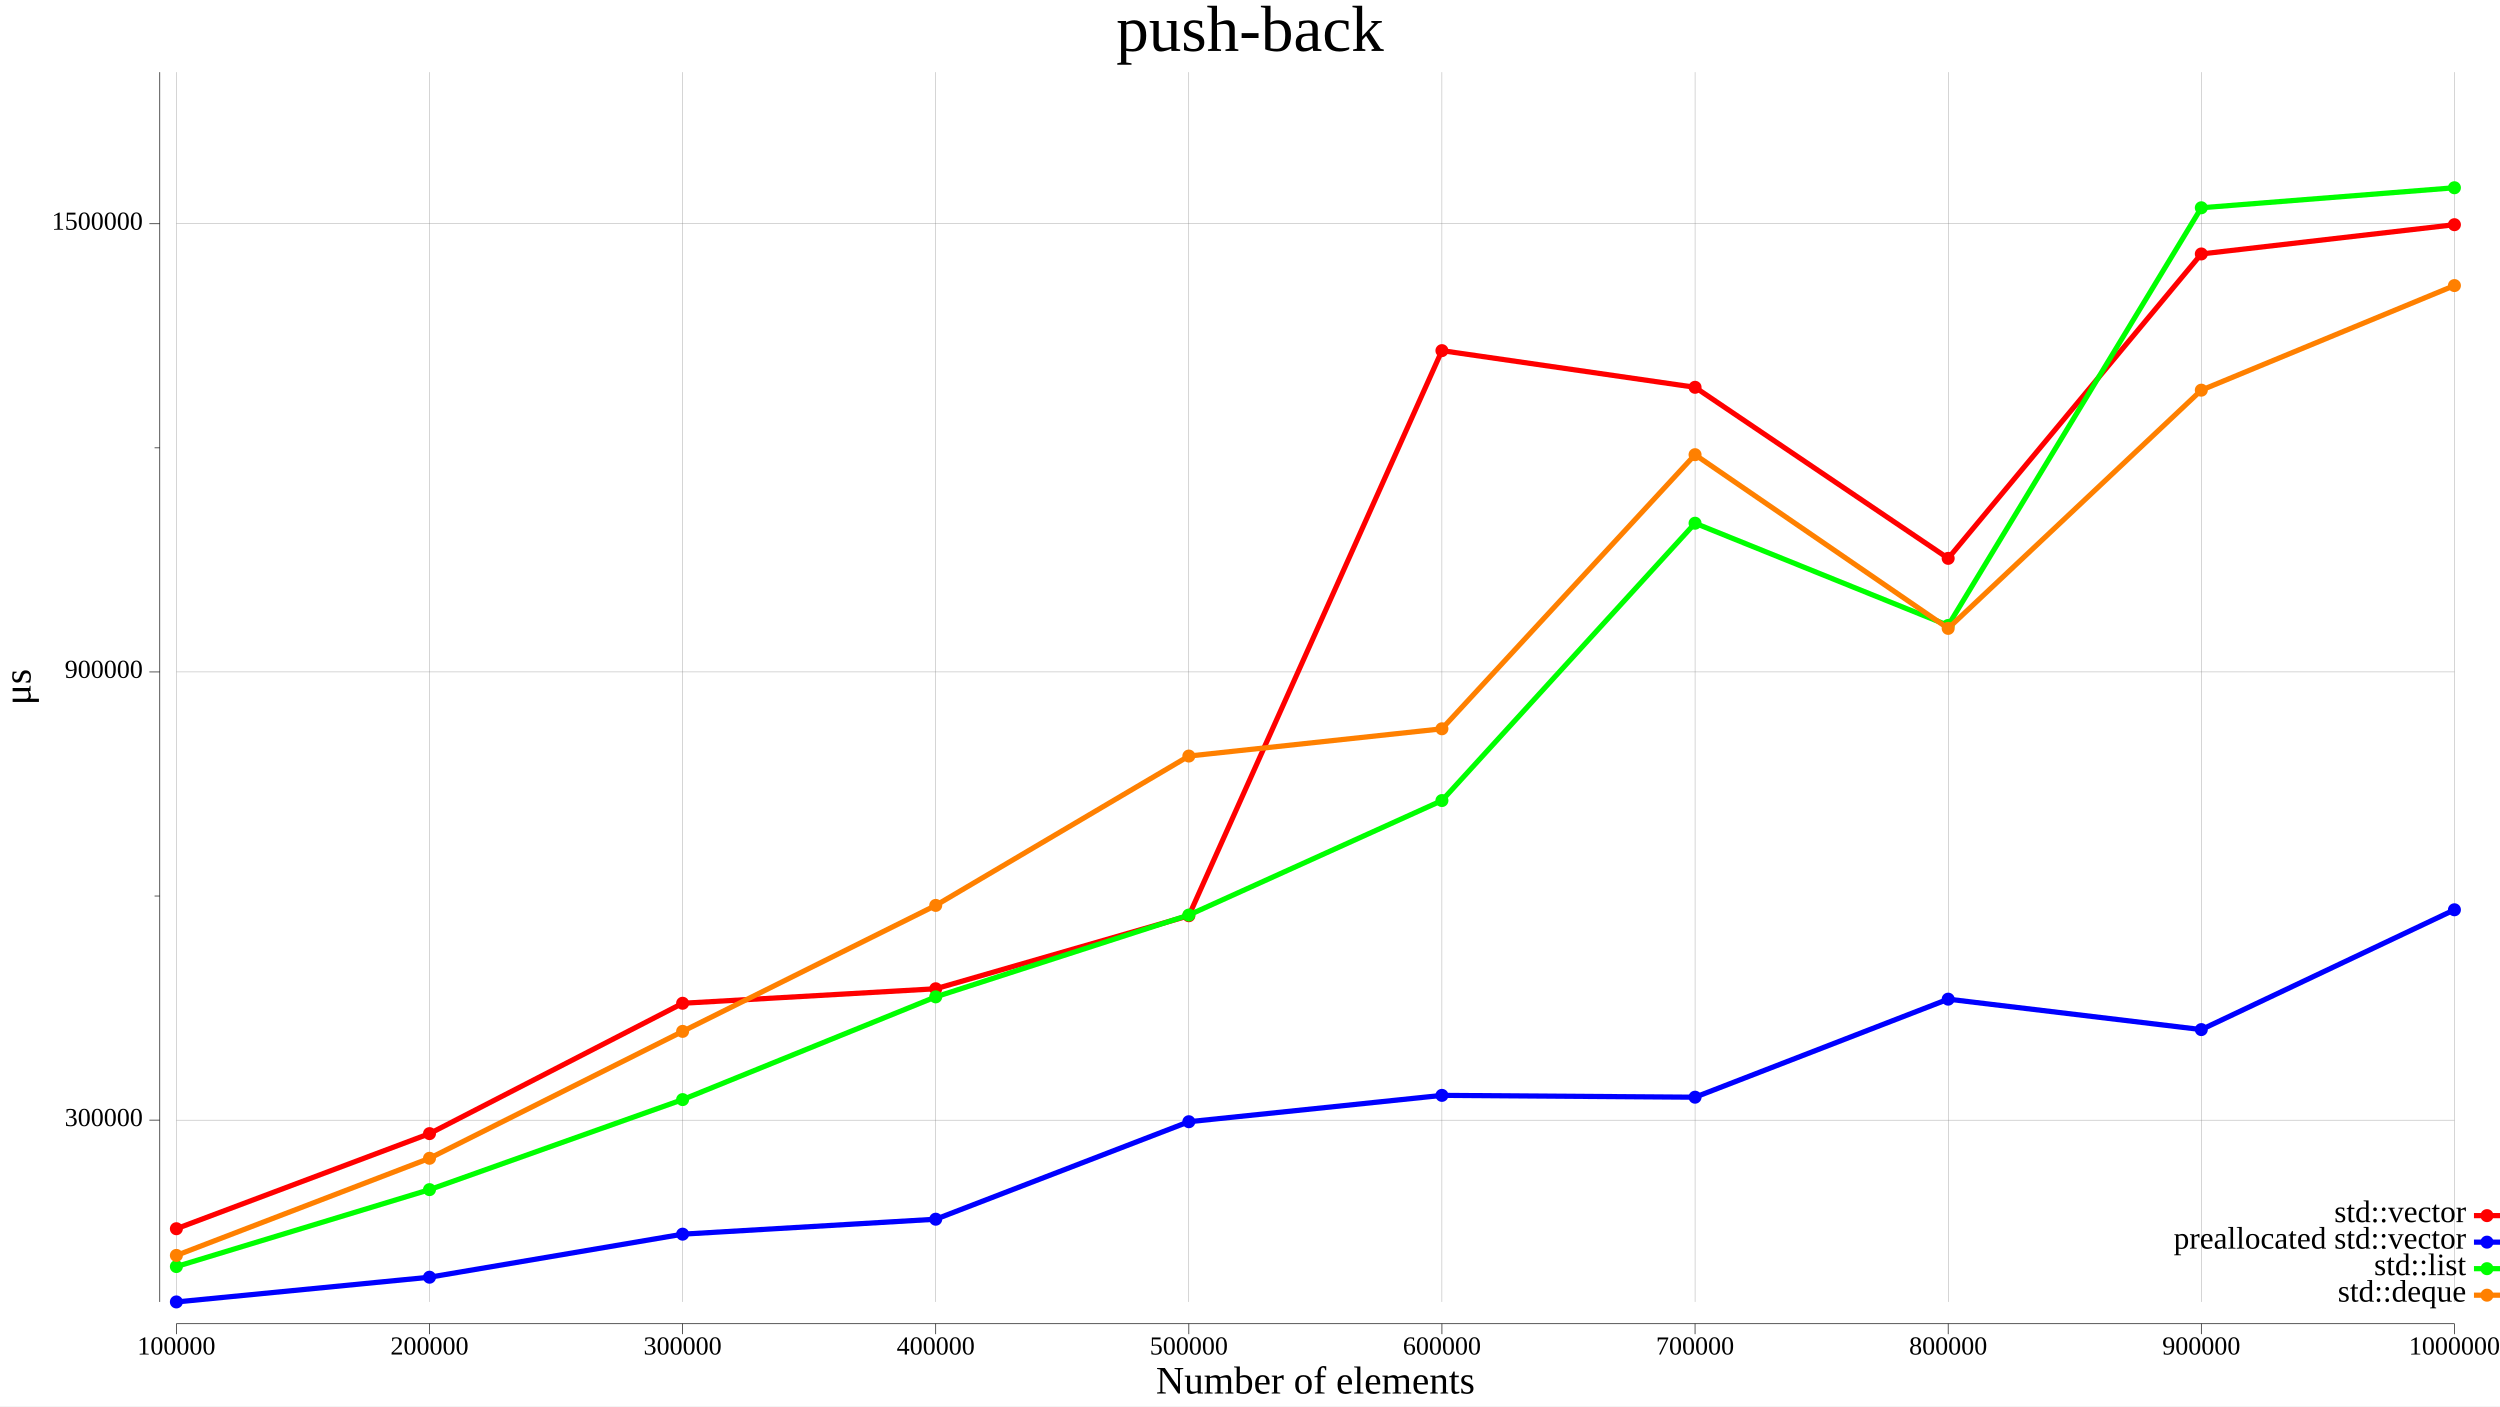
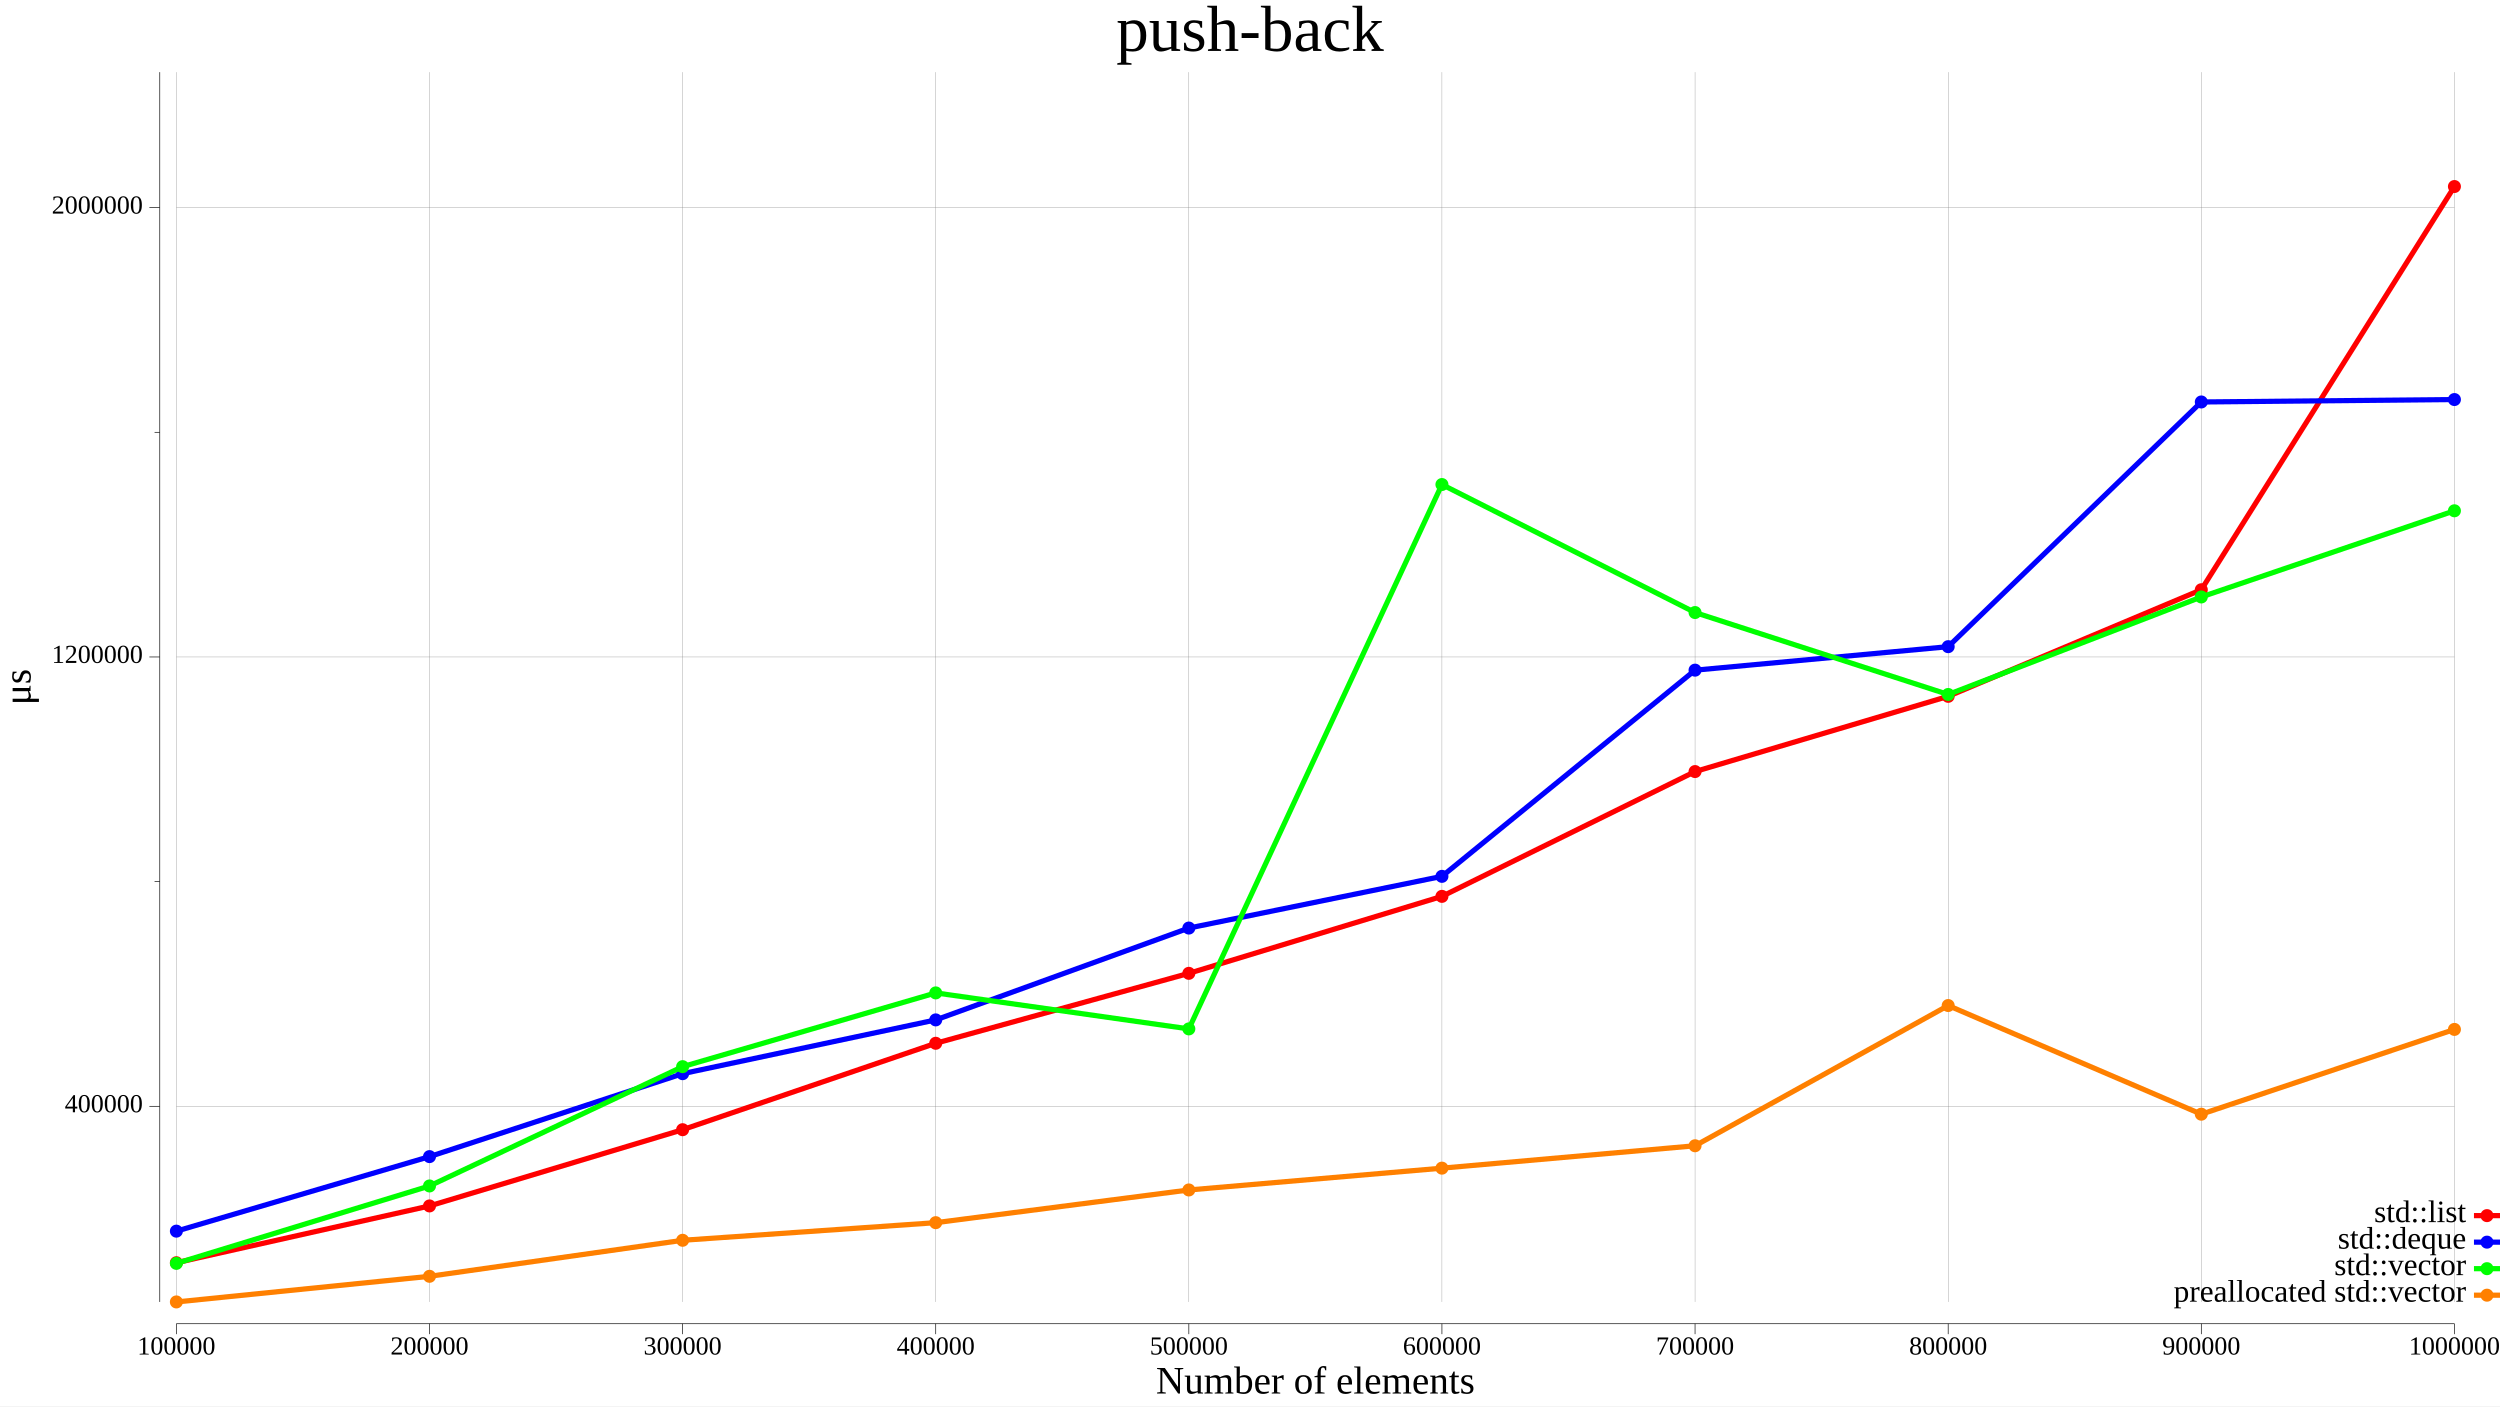
<svg xmlns="http://www.w3.org/2000/svg" width="1920pt" height="1080pt" viewBox="0 0 1920 1080">
  <g transform="scale(1, -1) translate(0, -1080)">
    <path d="M0,0L1920,0L1920,1080L0,1080Z" style="fill:#FFFFFF" />
    <text x="857.25" y="-1040.9" transform="scale(1, -1)" style="font-family:Liberation Serif;font-variant:normal;font-weight:normal;font-style:normal;font-size:50px">push-back</text>
    <text x="887.77" y="-9.756" transform="scale(1, -1)" style="font-family:Liberation Serif;font-variant:normal;font-weight:normal;font-style:normal;font-size:30px">Number of elements</text>
    <text x="105.46" y="-39.727" transform="scale(1, -1)" style="font-family:Liberation Serif;font-variant:normal;font-weight:normal;font-style:normal;font-size:20px">100000</text>
    <text x="299.86" y="-39.727" transform="scale(1, -1)" style="font-family:Liberation Serif;font-variant:normal;font-weight:normal;font-style:normal;font-size:20px">200000</text>
    <text x="494.25" y="-39.727" transform="scale(1, -1)" style="font-family:Liberation Serif;font-variant:normal;font-weight:normal;font-style:normal;font-size:20px">300000</text>
    <text x="688.64" y="-39.727" transform="scale(1, -1)" style="font-family:Liberation Serif;font-variant:normal;font-weight:normal;font-style:normal;font-size:20px">400000</text>
    <text x="883.03" y="-39.727" transform="scale(1, -1)" style="font-family:Liberation Serif;font-variant:normal;font-weight:normal;font-style:normal;font-size:20px">500000</text>
    <text x="1077.4" y="-39.727" transform="scale(1, -1)" style="font-family:Liberation Serif;font-variant:normal;font-weight:normal;font-style:normal;font-size:20px">600000</text>
    <text x="1271.8" y="-39.727" transform="scale(1, -1)" style="font-family:Liberation Serif;font-variant:normal;font-weight:normal;font-style:normal;font-size:20px">700000</text>
    <text x="1466.2" y="-39.727" transform="scale(1, -1)" style="font-family:Liberation Serif;font-variant:normal;font-weight:normal;font-style:normal;font-size:20px">800000</text>
    <text x="1660.6" y="-39.727" transform="scale(1, -1)" style="font-family:Liberation Serif;font-variant:normal;font-weight:normal;font-style:normal;font-size:20px">900000</text>
    <text x="1850" y="-39.727" transform="scale(1, -1)" style="font-family:Liberation Serif;font-variant:normal;font-weight:normal;font-style:normal;font-size:20px">1000000</text>
    <path d="M135.46,55.371L135.46,63.371" style="fill:none;stroke:#000000;stroke-width:0.5" />
    <path d="M329.86,55.371L329.86,63.371" style="fill:none;stroke:#000000;stroke-width:0.5" />
    <path d="M524.25,55.371L524.25,63.371" style="fill:none;stroke:#000000;stroke-width:0.5" />
    <path d="M718.64,55.371L718.64,63.371" style="fill:none;stroke:#000000;stroke-width:0.5" />
    <path d="M913.03,55.371L913.03,63.371" style="fill:none;stroke:#000000;stroke-width:0.5" />
    <path d="M1107.4,55.371L1107.4,63.371" style="fill:none;stroke:#000000;stroke-width:0.5" />
    <path d="M1301.8,55.371L1301.8,63.371" style="fill:none;stroke:#000000;stroke-width:0.5" />
    <path d="M1496.2,55.371L1496.2,63.371" style="fill:none;stroke:#000000;stroke-width:0.5" />
    <path d="M1690.6,55.371L1690.6,63.371" style="fill:none;stroke:#000000;stroke-width:0.5" />
    <path d="M1885,55.371L1885,63.371" style="fill:none;stroke:#000000;stroke-width:0.5" />
    <path d="M135.46,63.371L1885,63.371" style="fill:none;stroke:#000000;stroke-width:0.5" />
    <g transform="rotate(90)">
      <text x="538.49" y="23.467" transform="scale(1, -1)" style="font-family:Liberation Serif;font-variant:normal;font-weight:normal;font-style:normal;font-size:30px">μs</text>
    </g>
-     <text x="49.712" y="-215.18" transform="scale(1, -1)" style="font-family:Liberation Serif;font-variant:normal;font-weight:normal;font-style:normal;font-size:20px">300000</text>
-     <text x="49.712" y="-559.38" transform="scale(1, -1)" style="font-family:Liberation Serif;font-variant:normal;font-weight:normal;font-style:normal;font-size:20px">900000</text>
-     <text x="39.712" y="-903.57" transform="scale(1, -1)" style="font-family:Liberation Serif;font-variant:normal;font-weight:normal;font-style:normal;font-size:20px">1500000</text>
-     <path d="M114.71,219.75L122.71,219.75" style="fill:none;stroke:#000000;stroke-width:0.5" />
-     <path d="M114.71,563.95L122.71,563.95" style="fill:none;stroke:#000000;stroke-width:0.5" />
-     <path d="M114.71,908.15L122.71,908.15" style="fill:none;stroke:#000000;stroke-width:0.5" />
-     <path d="M118.71,391.85L122.71,391.85" style="fill:none;stroke:#000000;stroke-width:0.5" />
-     <path d="M118.71,736.05L122.71,736.05" style="fill:none;stroke:#000000;stroke-width:0.5" />
+     <text x="49.712" y="-225.79" transform="scale(1, -1)" style="font-family:Liberation Serif;font-variant:normal;font-weight:normal;font-style:normal;font-size:20px">400000</text>
+     <text x="39.712" y="-570.88" transform="scale(1, -1)" style="font-family:Liberation Serif;font-variant:normal;font-weight:normal;font-style:normal;font-size:20px">1200000</text>
+     <text x="39.712" y="-915.97" transform="scale(1, -1)" style="font-family:Liberation Serif;font-variant:normal;font-weight:normal;font-style:normal;font-size:20px">2000000</text>
+     <path d="M114.71,230.36L122.71,230.36" style="fill:none;stroke:#000000;stroke-width:0.5" />
+     <path d="M114.71,575.45L122.71,575.45" style="fill:none;stroke:#000000;stroke-width:0.5" />
+     <path d="M114.71,920.54L122.71,920.54" style="fill:none;stroke:#000000;stroke-width:0.5" />
+     <path d="M118.71,402.91L122.71,402.91" style="fill:none;stroke:#000000;stroke-width:0.5" />
+     <path d="M118.71,748L122.71,748" style="fill:none;stroke:#000000;stroke-width:0.5" />
    <path d="M122.71,80.11L122.71,1024.6" style="fill:none;stroke:#000000;stroke-width:0.5" />
    <path d="M135.46,80.11L135.46,1024.6" style="fill:none;stroke:#808080;stroke-width:0.25" />
    <path d="M329.86,80.11L329.86,1024.6" style="fill:none;stroke:#808080;stroke-width:0.25" />
    <path d="M524.25,80.11L524.25,1024.6" style="fill:none;stroke:#808080;stroke-width:0.25" />
    <path d="M718.64,80.11L718.64,1024.6" style="fill:none;stroke:#808080;stroke-width:0.25" />
    <path d="M913.03,80.11L913.03,1024.6" style="fill:none;stroke:#808080;stroke-width:0.25" />
    <path d="M1107.4,80.11L1107.4,1024.6" style="fill:none;stroke:#808080;stroke-width:0.25" />
    <path d="M1301.8,80.11L1301.8,1024.6" style="fill:none;stroke:#808080;stroke-width:0.25" />
    <path d="M1496.2,80.11L1496.2,1024.6" style="fill:none;stroke:#808080;stroke-width:0.25" />
    <path d="M1690.6,80.11L1690.6,1024.6" style="fill:none;stroke:#808080;stroke-width:0.25" />
    <path d="M1885,80.11L1885,1024.6" style="fill:none;stroke:#808080;stroke-width:0.25" />
-     <path d="M135.46,219.75L1885,219.75" style="fill:none;stroke:#808080;stroke-width:0.25" />
-     <path d="M135.46,563.95L1885,563.95" style="fill:none;stroke:#808080;stroke-width:0.25" />
-     <path d="M135.46,908.15L1885,908.15" style="fill:none;stroke:#808080;stroke-width:0.25" />
-     <path d="M135.46,136.34L329.86,209.38L524.25,309.49L718.64,320.63L913.03,376.72L1107.4,810.71L1301.8,782.55L1496.2,651.18L1690.6,884.96L1885,907.44" style="fill:none;stroke:#FF0000;stroke-width:4" />
-     <path d="M140.46,136.34A5,5 0 1 1 130.46,136.34A5,5 0 1 1 140.46,136.34Z" style="fill:#FF0000" />
-     <path d="M334.86,209.38A5,5 0 1 1 324.86,209.38A5,5 0 1 1 334.86,209.38Z" style="fill:#FF0000" />
-     <path d="M529.25,309.49A5,5 0 1 1 519.25,309.49A5,5 0 1 1 529.25,309.49Z" style="fill:#FF0000" />
-     <path d="M723.64,320.63A5,5 0 1 1 713.64,320.63A5,5 0 1 1 723.64,320.63Z" style="fill:#FF0000" />
-     <path d="M918.03,376.72A5,5 0 1 1 908.03,376.72A5,5 0 1 1 918.03,376.72Z" style="fill:#FF0000" />
-     <path d="M1112.4,810.71A5,5 0 1 1 1102.4,810.71A5,5 0 1 1 1112.4,810.71Z" style="fill:#FF0000" />
-     <path d="M1306.8,782.55A5,5 0 1 1 1296.8,782.55A5,5 0 1 1 1306.8,782.55Z" style="fill:#FF0000" />
-     <path d="M1501.2,651.18A5,5 0 1 1 1491.2,651.18A5,5 0 1 1 1501.2,651.18Z" style="fill:#FF0000" />
-     <path d="M1695.6,884.96A5,5 0 1 1 1685.6,884.96A5,5 0 1 1 1695.6,884.96Z" style="fill:#FF0000" />
-     <path d="M1890,907.44A5,5 0 1 1 1880,907.44A5,5 0 1 1 1890,907.44Z" style="fill:#FF0000" />
-     <path d="M135.46,80.11L329.86,99.103L524.25,132.16L718.64,143.65L913.03,218.52L1107.4,238.75L1301.8,237.35L1496.2,312.64L1690.6,289.27L1885,381.29" style="fill:none;stroke:#0000FF;stroke-width:4" />
-     <path d="M140.46,80.11A5,5 0 1 1 130.46,80.11A5,5 0 1 1 140.46,80.11Z" style="fill:#0000FF" />
-     <path d="M334.86,99.103A5,5 0 1 1 324.86,99.103A5,5 0 1 1 334.86,99.103Z" style="fill:#0000FF" />
-     <path d="M529.25,132.16A5,5 0 1 1 519.25,132.16A5,5 0 1 1 529.25,132.16Z" style="fill:#0000FF" />
-     <path d="M723.64,143.65A5,5 0 1 1 713.64,143.65A5,5 0 1 1 723.64,143.65Z" style="fill:#0000FF" />
-     <path d="M918.03,218.52A5,5 0 1 1 908.03,218.52A5,5 0 1 1 918.03,218.52Z" style="fill:#0000FF" />
-     <path d="M1112.4,238.75A5,5 0 1 1 1102.4,238.75A5,5 0 1 1 1112.4,238.75Z" style="fill:#0000FF" />
-     <path d="M1306.8,237.35A5,5 0 1 1 1296.8,237.35A5,5 0 1 1 1306.8,237.35Z" style="fill:#0000FF" />
-     <path d="M1501.2,312.64A5,5 0 1 1 1491.2,312.64A5,5 0 1 1 1501.2,312.64Z" style="fill:#0000FF" />
-     <path d="M1695.6,289.27A5,5 0 1 1 1685.6,289.27A5,5 0 1 1 1695.6,289.27Z" style="fill:#0000FF" />
-     <path d="M1890,381.29A5,5 0 1 1 1880,381.29A5,5 0 1 1 1890,381.29Z" style="fill:#0000FF" />
-     <path d="M135.46,107.29L329.86,166.36L524.25,235.51L718.64,314.41L913.03,377.25L1107.4,465.18L1301.8,678.16L1496.2,599.66L1690.6,920.43L1885,935.81" style="fill:none;stroke:#00FF00;stroke-width:4" />
-     <path d="M140.46,107.29A5,5 0 1 1 130.46,107.29A5,5 0 1 1 140.46,107.29Z" style="fill:#00FF00" />
-     <path d="M334.86,166.36A5,5 0 1 1 324.86,166.36A5,5 0 1 1 334.86,166.36Z" style="fill:#00FF00" />
-     <path d="M529.25,235.51A5,5 0 1 1 519.25,235.51A5,5 0 1 1 529.25,235.51Z" style="fill:#00FF00" />
-     <path d="M723.64,314.41A5,5 0 1 1 713.64,314.41A5,5 0 1 1 723.64,314.41Z" style="fill:#00FF00" />
-     <path d="M918.03,377.25A5,5 0 1 1 908.03,377.25A5,5 0 1 1 918.03,377.25Z" style="fill:#00FF00" />
-     <path d="M1112.4,465.18A5,5 0 1 1 1102.4,465.18A5,5 0 1 1 1112.4,465.18Z" style="fill:#00FF00" />
-     <path d="M1306.8,678.16A5,5 0 1 1 1296.8,678.16A5,5 0 1 1 1306.8,678.16Z" style="fill:#00FF00" />
-     <path d="M1501.2,599.66A5,5 0 1 1 1491.2,599.66A5,5 0 1 1 1501.2,599.66Z" style="fill:#00FF00" />
-     <path d="M1695.6,920.43A5,5 0 1 1 1685.6,920.43A5,5 0 1 1 1695.6,920.43Z" style="fill:#00FF00" />
-     <path d="M1890,935.81A5,5 0 1 1 1880,935.81A5,5 0 1 1 1890,935.81Z" style="fill:#00FF00" />
-     <path d="M135.46,115.84L329.86,190.44L524.25,287.9L718.64,384.65L913.03,499.36L1107.4,520.29L1301.8,730.8L1496.2,597.4L1690.6,780.35L1885,860.69" style="fill:none;stroke:#FF8000;stroke-width:4" />
-     <path d="M140.46,115.84A5,5 0 1 1 130.46,115.84A5,5 0 1 1 140.46,115.84Z" style="fill:#FF8000" />
-     <path d="M334.86,190.44A5,5 0 1 1 324.86,190.44A5,5 0 1 1 334.86,190.44Z" style="fill:#FF8000" />
-     <path d="M529.25,287.9A5,5 0 1 1 519.25,287.9A5,5 0 1 1 529.25,287.9Z" style="fill:#FF8000" />
-     <path d="M723.64,384.65A5,5 0 1 1 713.64,384.65A5,5 0 1 1 723.64,384.65Z" style="fill:#FF8000" />
-     <path d="M918.03,499.36A5,5 0 1 1 908.03,499.36A5,5 0 1 1 918.03,499.36Z" style="fill:#FF8000" />
-     <path d="M1112.4,520.29A5,5 0 1 1 1102.4,520.29A5,5 0 1 1 1112.4,520.29Z" style="fill:#FF8000" />
-     <path d="M1306.8,730.8A5,5 0 1 1 1296.8,730.8A5,5 0 1 1 1306.8,730.8Z" style="fill:#FF8000" />
-     <path d="M1501.2,597.4A5,5 0 1 1 1491.2,597.4A5,5 0 1 1 1501.2,597.4Z" style="fill:#FF8000" />
-     <path d="M1695.6,780.35A5,5 0 1 1 1685.6,780.35A5,5 0 1 1 1695.6,780.35Z" style="fill:#FF8000" />
-     <path d="M1890,860.69A5,5 0 1 1 1880,860.69A5,5 0 1 1 1890,860.69Z" style="fill:#FF8000" />
+     <path d="M135.46,230.36L1885,230.36" style="fill:none;stroke:#808080;stroke-width:0.25" />
+     <path d="M135.46,575.45L1885,575.45" style="fill:none;stroke:#808080;stroke-width:0.25" />
+     <path d="M135.46,920.54L1885,920.54" style="fill:none;stroke:#808080;stroke-width:0.25" />
+     <path d="M135.46,110.22L329.86,153.84L524.25,212.39L718.64,278.76L913.03,332.48L1107.4,391.59L1301.8,487.44L1496.2,545.22L1690.6,627.08L1885,936.74" style="fill:none;stroke:#FF0000;stroke-width:4" />
+     <path d="M140.46,110.22A5,5 0 1 1 130.46,110.22A5,5 0 1 1 140.46,110.22Z" style="fill:#FF0000" />
+     <path d="M334.86,153.84A5,5 0 1 1 324.86,153.84A5,5 0 1 1 334.86,153.84Z" style="fill:#FF0000" />
+     <path d="M529.25,212.39A5,5 0 1 1 519.25,212.39A5,5 0 1 1 529.25,212.39Z" style="fill:#FF0000" />
+     <path d="M723.64,278.76A5,5 0 1 1 713.64,278.76A5,5 0 1 1 723.64,278.76Z" style="fill:#FF0000" />
+     <path d="M918.03,332.48A5,5 0 1 1 908.03,332.48A5,5 0 1 1 918.03,332.48Z" style="fill:#FF0000" />
+     <path d="M1112.4,391.59A5,5 0 1 1 1102.4,391.59A5,5 0 1 1 1112.4,391.59Z" style="fill:#FF0000" />
+     <path d="M1306.8,487.44A5,5 0 1 1 1296.8,487.44A5,5 0 1 1 1306.8,487.44Z" style="fill:#FF0000" />
+     <path d="M1501.2,545.22A5,5 0 1 1 1491.2,545.22A5,5 0 1 1 1501.2,545.22Z" style="fill:#FF0000" />
+     <path d="M1695.6,627.08A5,5 0 1 1 1685.6,627.08A5,5 0 1 1 1695.6,627.08Z" style="fill:#FF0000" />
+     <path d="M1890,936.74A5,5 0 1 1 1880,936.74A5,5 0 1 1 1890,936.74Z" style="fill:#FF0000" />
+     <path d="M135.46,134.48L329.86,191.72L524.25,255.42L718.64,296.72L913.03,367.25L1107.4,406.96L1301.8,565.32L1496.2,583.36L1690.6,771.28L1885,773.15" style="fill:none;stroke:#0000FF;stroke-width:4" />
+     <path d="M140.46,134.48A5,5 0 1 1 130.46,134.48A5,5 0 1 1 140.46,134.48Z" style="fill:#0000FF" />
+     <path d="M334.86,191.72A5,5 0 1 1 324.86,191.72A5,5 0 1 1 334.86,191.72Z" style="fill:#0000FF" />
+     <path d="M529.25,255.42A5,5 0 1 1 519.25,255.42A5,5 0 1 1 529.25,255.42Z" style="fill:#0000FF" />
+     <path d="M723.64,296.72A5,5 0 1 1 713.64,296.72A5,5 0 1 1 723.64,296.72Z" style="fill:#0000FF" />
+     <path d="M918.03,367.25A5,5 0 1 1 908.03,367.25A5,5 0 1 1 918.03,367.25Z" style="fill:#0000FF" />
+     <path d="M1112.4,406.96A5,5 0 1 1 1102.4,406.96A5,5 0 1 1 1112.4,406.96Z" style="fill:#0000FF" />
+     <path d="M1306.8,565.32A5,5 0 1 1 1296.8,565.32A5,5 0 1 1 1306.8,565.32Z" style="fill:#0000FF" />
+     <path d="M1501.2,583.36A5,5 0 1 1 1491.2,583.36A5,5 0 1 1 1501.2,583.36Z" style="fill:#0000FF" />
+     <path d="M1695.6,771.28A5,5 0 1 1 1685.6,771.28A5,5 0 1 1 1695.6,771.28Z" style="fill:#0000FF" />
+     <path d="M1890,773.15A5,5 0 1 1 1880,773.15A5,5 0 1 1 1890,773.15Z" style="fill:#0000FF" />
+     <path d="M135.46,109.75L329.86,169.18L524.25,260.8L718.64,317.45L913.03,289.81L1107.4,707.88L1301.8,609.57L1496.2,546.64L1690.6,621.54L1885,687.72" style="fill:none;stroke:#00FF00;stroke-width:4" />
+     <path d="M140.46,109.75A5,5 0 1 1 130.46,109.75A5,5 0 1 1 140.46,109.75Z" style="fill:#00FF00" />
+     <path d="M334.86,169.18A5,5 0 1 1 324.86,169.18A5,5 0 1 1 334.86,169.18Z" style="fill:#00FF00" />
+     <path d="M529.25,260.8A5,5 0 1 1 519.25,260.8A5,5 0 1 1 529.25,260.8Z" style="fill:#00FF00" />
+     <path d="M723.64,317.45A5,5 0 1 1 713.64,317.45A5,5 0 1 1 723.64,317.45Z" style="fill:#00FF00" />
+     <path d="M918.03,289.81A5,5 0 1 1 908.03,289.81A5,5 0 1 1 918.03,289.81Z" style="fill:#00FF00" />
+     <path d="M1112.4,707.88A5,5 0 1 1 1102.4,707.88A5,5 0 1 1 1112.4,707.88Z" style="fill:#00FF00" />
+     <path d="M1306.8,609.57A5,5 0 1 1 1296.8,609.57A5,5 0 1 1 1306.8,609.57Z" style="fill:#00FF00" />
+     <path d="M1501.2,546.64A5,5 0 1 1 1491.2,546.64A5,5 0 1 1 1501.2,546.64Z" style="fill:#00FF00" />
+     <path d="M1695.6,621.54A5,5 0 1 1 1685.6,621.54A5,5 0 1 1 1695.6,621.54Z" style="fill:#00FF00" />
+     <path d="M1890,687.72A5,5 0 1 1 1880,687.72A5,5 0 1 1 1890,687.72Z" style="fill:#00FF00" />
+     <path d="M135.46,80.11L329.86,99.801L524.25,127.46L718.64,140.99L913.03,166.11L1107.4,182.86L1301.8,200.06L1496.2,307.75L1690.6,224.3L1885,289.41" style="fill:none;stroke:#FF8000;stroke-width:4" />
+     <path d="M140.46,80.11A5,5 0 1 1 130.46,80.11A5,5 0 1 1 140.46,80.11Z" style="fill:#FF8000" />
+     <path d="M334.86,99.801A5,5 0 1 1 324.86,99.801A5,5 0 1 1 334.86,99.801Z" style="fill:#FF8000" />
+     <path d="M529.25,127.46A5,5 0 1 1 519.25,127.46A5,5 0 1 1 529.25,127.46Z" style="fill:#FF8000" />
+     <path d="M723.64,140.99A5,5 0 1 1 713.64,140.99A5,5 0 1 1 723.64,140.99Z" style="fill:#FF8000" />
+     <path d="M918.03,166.11A5,5 0 1 1 908.03,166.11A5,5 0 1 1 918.03,166.11Z" style="fill:#FF8000" />
+     <path d="M1112.4,182.86A5,5 0 1 1 1102.4,182.86A5,5 0 1 1 1112.4,182.86Z" style="fill:#FF8000" />
+     <path d="M1306.8,200.06A5,5 0 1 1 1296.8,200.06A5,5 0 1 1 1306.8,200.06Z" style="fill:#FF8000" />
+     <path d="M1501.2,307.75A5,5 0 1 1 1491.2,307.75A5,5 0 1 1 1501.2,307.75Z" style="fill:#FF8000" />
+     <path d="M1695.6,224.3A5,5 0 1 1 1685.6,224.3A5,5 0 1 1 1695.6,224.3Z" style="fill:#FF8000" />
+     <path d="M1890,289.41A5,5 0 1 1 1880,289.41A5,5 0 1 1 1890,289.41Z" style="fill:#FF8000" />
    <path d="M1900,146.4L1920,146.4" style="fill:none;stroke:#FF0000;stroke-width:4" />
    <path d="M1915,146.4A5,5 0 1 1 1905,146.4A5,5 0 1 1 1915,146.4Z" style="fill:#FF0000" />
-     <text x="1792.7" y="-141.42" transform="scale(1, -1)" style="font-family:Liberation Serif;font-variant:normal;font-weight:normal;font-style:normal;font-size:24px">std::vector</text>
+     <text x="1823.3" y="-141.42" transform="scale(1, -1)" style="font-family:Liberation Serif;font-variant:normal;font-weight:normal;font-style:normal;font-size:24px">std::list</text>
    <path d="M1900,126.03L1920,126.03" style="fill:none;stroke:#0000FF;stroke-width:4" />
    <path d="M1915,126.03A5,5 0 1 1 1905,126.03A5,5 0 1 1 1915,126.03Z" style="fill:#0000FF" />
-     <text x="1669.4" y="-121.05" transform="scale(1, -1)" style="font-family:Liberation Serif;font-variant:normal;font-weight:normal;font-style:normal;font-size:24px">preallocated std::vector</text>
+     <text x="1795.4" y="-121.05" transform="scale(1, -1)" style="font-family:Liberation Serif;font-variant:normal;font-weight:normal;font-style:normal;font-size:24px">std::deque</text>
    <path d="M1900,105.66L1920,105.66" style="fill:none;stroke:#00FF00;stroke-width:4" />
    <path d="M1915,105.66A5,5 0 1 1 1905,105.66A5,5 0 1 1 1915,105.66Z" style="fill:#00FF00" />
-     <text x="1823.3" y="-100.69" transform="scale(1, -1)" style="font-family:Liberation Serif;font-variant:normal;font-weight:normal;font-style:normal;font-size:24px">std::list</text>
+     <text x="1792.7" y="-100.69" transform="scale(1, -1)" style="font-family:Liberation Serif;font-variant:normal;font-weight:normal;font-style:normal;font-size:24px">std::vector</text>
    <path d="M1900,85.294L1920,85.294" style="fill:none;stroke:#FF8000;stroke-width:4" />
    <path d="M1915,85.294A5,5 0 1 1 1905,85.294A5,5 0 1 1 1915,85.294Z" style="fill:#FF8000" />
-     <text x="1795.4" y="-80.319" transform="scale(1, -1)" style="font-family:Liberation Serif;font-variant:normal;font-weight:normal;font-style:normal;font-size:24px">std::deque</text>
+     <text x="1669.4" y="-80.319" transform="scale(1, -1)" style="font-family:Liberation Serif;font-variant:normal;font-weight:normal;font-style:normal;font-size:24px">preallocated std::vector</text>
  </g>
</svg>
